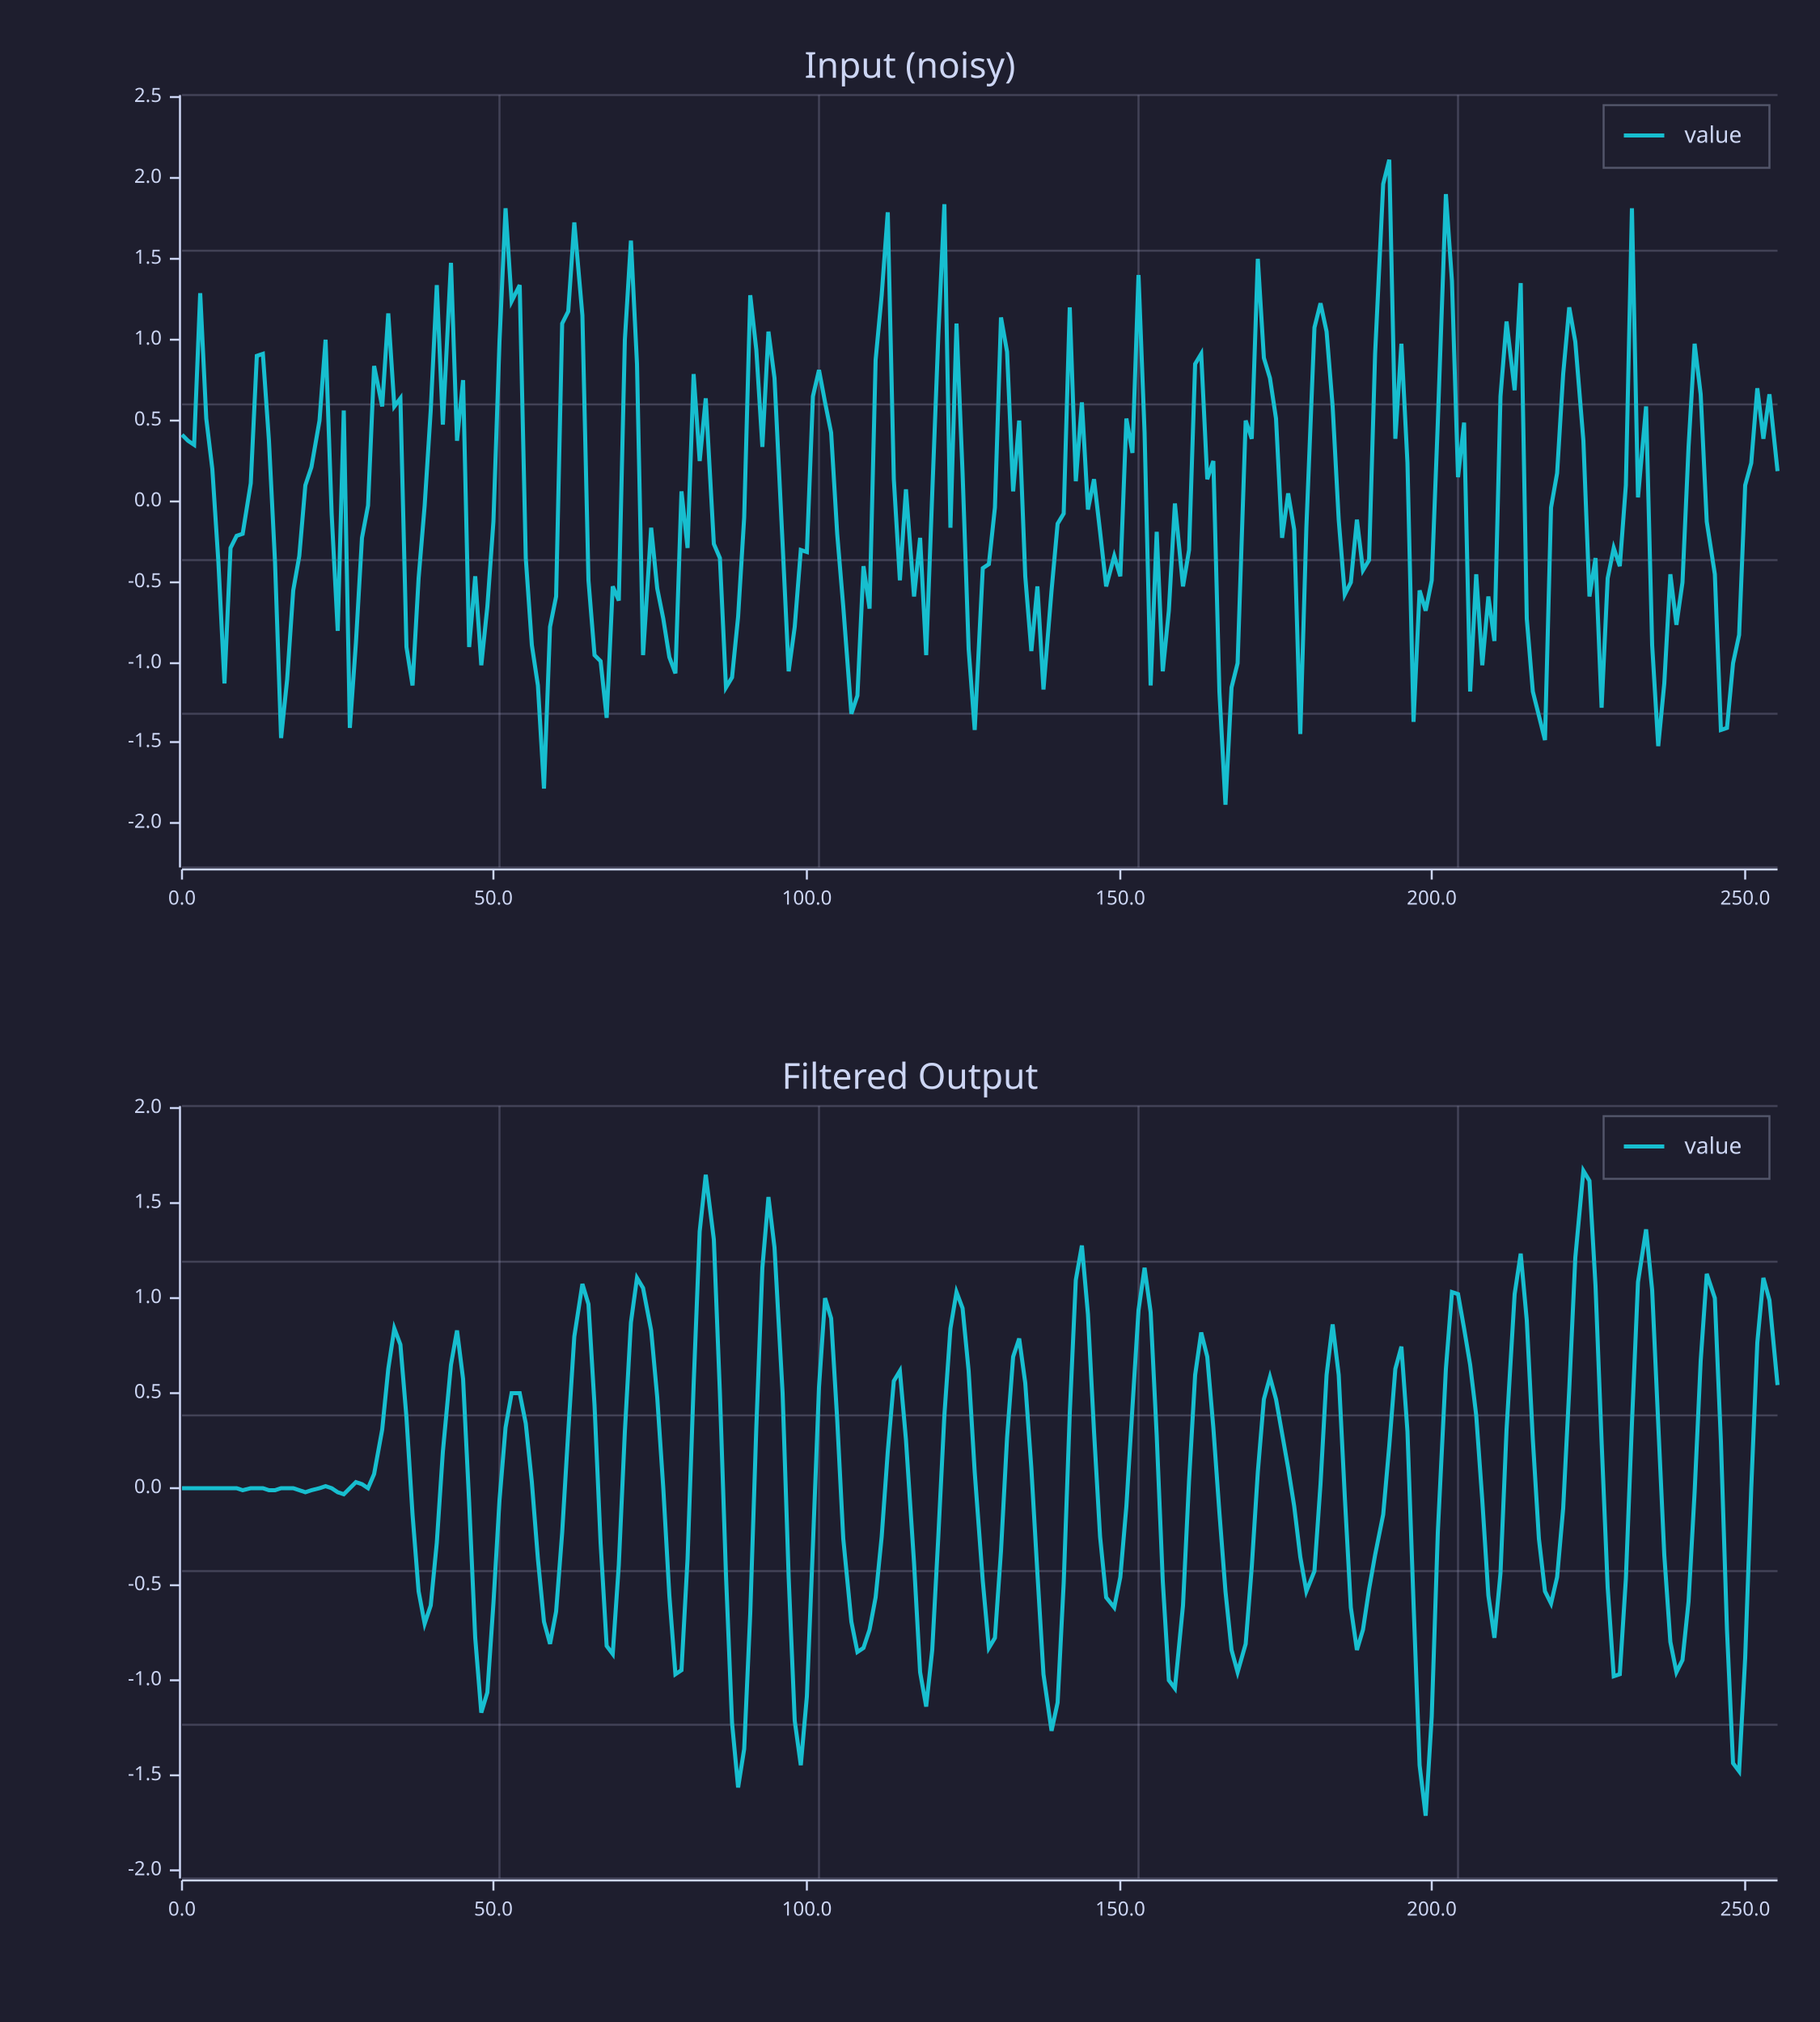
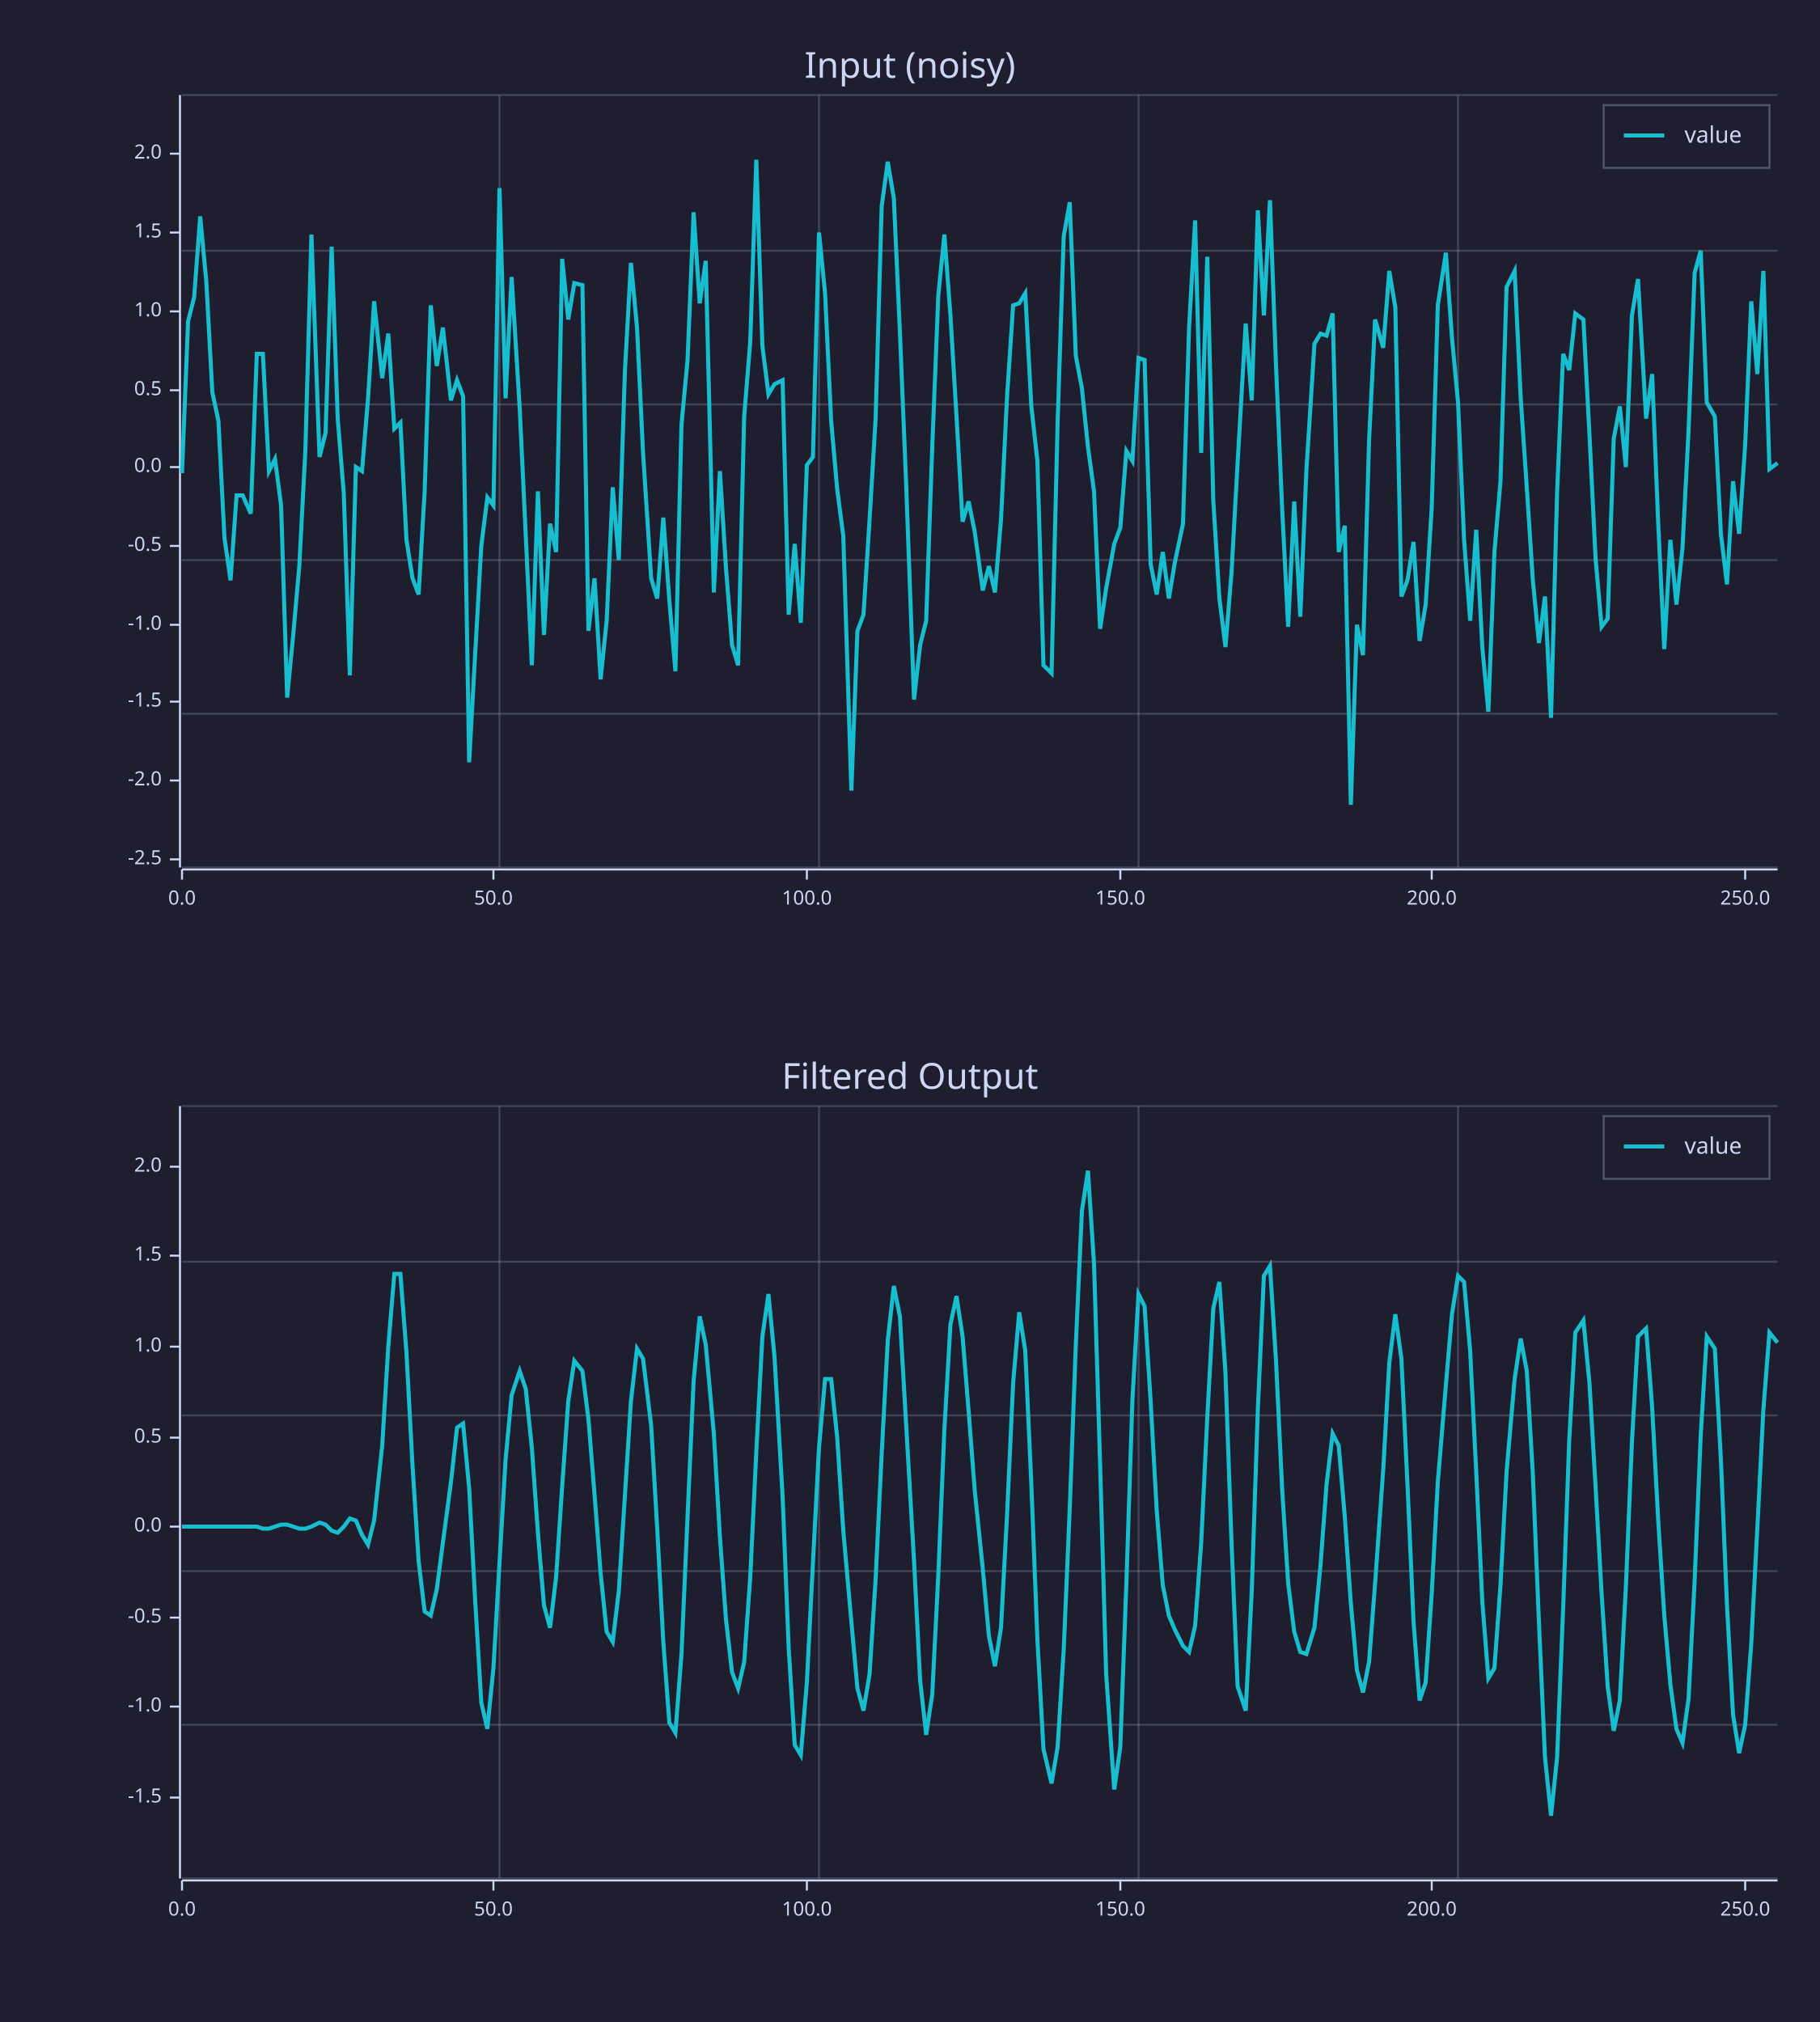
<svg xmlns="http://www.w3.org/2000/svg" width="900" height="1000" viewBox="0 0 900 1000">
  <rect x="0" y="0" width="900" height="1000" opacity="1" fill="#1E1E2E" stroke="none" />
  <text x="450" y="25" dy="0.76em" text-anchor="middle" font-family="sans-serif" font-size="17.742" opacity="1" fill="#CDD6F4">
Input (noisy)
</text>
  <text x="20" y="238" dy="0.76em" text-anchor="middle" font-family="sans-serif" font-size="11.29" opacity="1" fill="#CDD6F4" transform="rotate(270, 20, 238)">

</text>
  <text x="485" y="480" dy="-0.5ex" text-anchor="middle" font-family="sans-serif" font-size="11.29" opacity="1" fill="#CDD6F4">

</text>
  <polyline fill="none" opacity="1" stroke="#CDD6F4" stroke-width="1" points="89,47 89,429 " />
-   <text x="80" y="407" dy="0.5ex" text-anchor="end" font-family="sans-serif" font-size="9.677" opacity="1" fill="#CDD6F4">
+   <text x="80" y="425" dy="0.5ex" text-anchor="end" font-family="sans-serif" font-size="9.677" opacity="1" fill="#CDD6F4">
+ -2.5
+ </text>
+   <polyline fill="none" opacity="1" stroke="#CDD6F4" stroke-width="1" points="84,425 89,425 " />
+   <text x="80" y="386" dy="0.5ex" text-anchor="end" font-family="sans-serif" font-size="9.677" opacity="1" fill="#CDD6F4">
-2.0
</text>
-   <polyline fill="none" opacity="1" stroke="#CDD6F4" stroke-width="1" points="84,407 89,407 " />
-   <text x="80" y="367" dy="0.5ex" text-anchor="end" font-family="sans-serif" font-size="9.677" opacity="1" fill="#CDD6F4">
+   <polyline fill="none" opacity="1" stroke="#CDD6F4" stroke-width="1" points="84,386 89,386 " />
+   <text x="80" y="347" dy="0.5ex" text-anchor="end" font-family="sans-serif" font-size="9.677" opacity="1" fill="#CDD6F4">
-1.5
</text>
-   <polyline fill="none" opacity="1" stroke="#CDD6F4" stroke-width="1" points="84,367 89,367 " />
-   <text x="80" y="328" dy="0.5ex" text-anchor="end" font-family="sans-serif" font-size="9.677" opacity="1" fill="#CDD6F4">
+   <polyline fill="none" opacity="1" stroke="#CDD6F4" stroke-width="1" points="84,347 89,347 " />
+   <text x="80" y="309" dy="0.5ex" text-anchor="end" font-family="sans-serif" font-size="9.677" opacity="1" fill="#CDD6F4">
-1.0
</text>
-   <polyline fill="none" opacity="1" stroke="#CDD6F4" stroke-width="1" points="84,328 89,328 " />
-   <text x="80" y="288" dy="0.5ex" text-anchor="end" font-family="sans-serif" font-size="9.677" opacity="1" fill="#CDD6F4">
+   <polyline fill="none" opacity="1" stroke="#CDD6F4" stroke-width="1" points="84,309 89,309 " />
+   <text x="80" y="270" dy="0.5ex" text-anchor="end" font-family="sans-serif" font-size="9.677" opacity="1" fill="#CDD6F4">
-0.5
</text>
-   <polyline fill="none" opacity="1" stroke="#CDD6F4" stroke-width="1" points="84,288 89,288 " />
-   <text x="80" y="248" dy="0.5ex" text-anchor="end" font-family="sans-serif" font-size="9.677" opacity="1" fill="#CDD6F4">
+   <polyline fill="none" opacity="1" stroke="#CDD6F4" stroke-width="1" points="84,270 89,270 " />
+   <text x="80" y="231" dy="0.5ex" text-anchor="end" font-family="sans-serif" font-size="9.677" opacity="1" fill="#CDD6F4">
0.0
</text>
-   <polyline fill="none" opacity="1" stroke="#CDD6F4" stroke-width="1" points="84,248 89,248 " />
-   <text x="80" y="208" dy="0.5ex" text-anchor="end" font-family="sans-serif" font-size="9.677" opacity="1" fill="#CDD6F4">
+   <polyline fill="none" opacity="1" stroke="#CDD6F4" stroke-width="1" points="84,231 89,231 " />
+   <text x="80" y="193" dy="0.5ex" text-anchor="end" font-family="sans-serif" font-size="9.677" opacity="1" fill="#CDD6F4">
0.5
</text>
-   <polyline fill="none" opacity="1" stroke="#CDD6F4" stroke-width="1" points="84,208 89,208 " />
-   <text x="80" y="168" dy="0.5ex" text-anchor="end" font-family="sans-serif" font-size="9.677" opacity="1" fill="#CDD6F4">
+   <polyline fill="none" opacity="1" stroke="#CDD6F4" stroke-width="1" points="84,193 89,193 " />
+   <text x="80" y="154" dy="0.5ex" text-anchor="end" font-family="sans-serif" font-size="9.677" opacity="1" fill="#CDD6F4">
1.0
</text>
-   <polyline fill="none" opacity="1" stroke="#CDD6F4" stroke-width="1" points="84,168 89,168 " />
-   <text x="80" y="128" dy="0.5ex" text-anchor="end" font-family="sans-serif" font-size="9.677" opacity="1" fill="#CDD6F4">
+   <polyline fill="none" opacity="1" stroke="#CDD6F4" stroke-width="1" points="84,154 89,154 " />
+   <text x="80" y="115" dy="0.5ex" text-anchor="end" font-family="sans-serif" font-size="9.677" opacity="1" fill="#CDD6F4">
1.5
</text>
-   <polyline fill="none" opacity="1" stroke="#CDD6F4" stroke-width="1" points="84,128 89,128 " />
-   <text x="80" y="88" dy="0.5ex" text-anchor="end" font-family="sans-serif" font-size="9.677" opacity="1" fill="#CDD6F4">
+   <polyline fill="none" opacity="1" stroke="#CDD6F4" stroke-width="1" points="84,115 89,115 " />
+   <text x="80" y="76" dy="0.5ex" text-anchor="end" font-family="sans-serif" font-size="9.677" opacity="1" fill="#CDD6F4">
2.0
</text>
-   <polyline fill="none" opacity="1" stroke="#CDD6F4" stroke-width="1" points="84,88 89,88 " />
-   <text x="80" y="48" dy="0.5ex" text-anchor="end" font-family="sans-serif" font-size="9.677" opacity="1" fill="#CDD6F4">
- 2.5
- </text>
-   <polyline fill="none" opacity="1" stroke="#CDD6F4" stroke-width="1" points="84,48 89,48 " />
+   <polyline fill="none" opacity="1" stroke="#CDD6F4" stroke-width="1" points="84,76 89,76 " />
  <polyline fill="none" opacity="1" stroke="#CDD6F4" stroke-width="1" points="90,430 879,430 " />
  <text x="90" y="440" dy="0.76em" text-anchor="middle" font-family="sans-serif" font-size="9.677" opacity="1" fill="#CDD6F4">
0.0
</text>
  <polyline fill="none" opacity="1" stroke="#CDD6F4" stroke-width="1" points="90,430 90,435 " />
  <text x="244" y="440" dy="0.76em" text-anchor="middle" font-family="sans-serif" font-size="9.677" opacity="1" fill="#CDD6F4">
50.0
</text>
  <polyline fill="none" opacity="1" stroke="#CDD6F4" stroke-width="1" points="244,430 244,435 " />
  <text x="399" y="440" dy="0.76em" text-anchor="middle" font-family="sans-serif" font-size="9.677" opacity="1" fill="#CDD6F4">
100.0
</text>
  <polyline fill="none" opacity="1" stroke="#CDD6F4" stroke-width="1" points="399,430 399,435 " />
  <text x="554" y="440" dy="0.76em" text-anchor="middle" font-family="sans-serif" font-size="9.677" opacity="1" fill="#CDD6F4">
150.0
</text>
  <polyline fill="none" opacity="1" stroke="#CDD6F4" stroke-width="1" points="554,430 554,435 " />
  <text x="708" y="440" dy="0.76em" text-anchor="middle" font-family="sans-serif" font-size="9.677" opacity="1" fill="#CDD6F4">
200.0
</text>
  <polyline fill="none" opacity="1" stroke="#CDD6F4" stroke-width="1" points="708,430 708,435 " />
  <text x="863" y="440" dy="0.76em" text-anchor="middle" font-family="sans-serif" font-size="9.677" opacity="1" fill="#CDD6F4">
250.0
</text>
  <polyline fill="none" opacity="1" stroke="#CDD6F4" stroke-width="1" points="863,430 863,435 " />
  <polyline fill="none" opacity="0.3" stroke="#9696B4" stroke-width="1" points="90,429 879,429 " />
  <polyline fill="none" opacity="0.3" stroke="#9696B4" stroke-width="1" points="90,353 879,353 " />
  <polyline fill="none" opacity="0.3" stroke="#9696B4" stroke-width="1" points="90,277 879,277 " />
  <polyline fill="none" opacity="0.3" stroke="#9696B4" stroke-width="1" points="90,200 879,200 " />
  <polyline fill="none" opacity="0.3" stroke="#9696B4" stroke-width="1" points="90,124 879,124 " />
  <polyline fill="none" opacity="0.3" stroke="#9696B4" stroke-width="1" points="90,47 879,47 " />
  <polyline fill="none" opacity="0.3" stroke="#9696B4" stroke-width="1" points="247,429 247,47 " />
  <polyline fill="none" opacity="0.3" stroke="#9696B4" stroke-width="1" points="405,429 405,47 " />
  <polyline fill="none" opacity="0.3" stroke="#9696B4" stroke-width="1" points="563,429 563,47 " />
  <polyline fill="none" opacity="0.3" stroke="#9696B4" stroke-width="1" points="721,429 721,47 " />
-   <polyline fill="none" opacity="1" stroke="#17BECF" stroke-width="2" points="90,215 93,218 96,220 99,145 102,207 105,232 108,278 111,338 114,271 117,265 120,264 124,239 127,176 130,175 133,218 136,278 139,365 142,336 145,292 148,275 151,240 154,231 158,208 161,168 164,254 167,312 170,203 173,360 176,318 179,266 182,250 185,181 189,201 192,155 195,201 198,197 201,320 204,339 207,286 210,250 213,203 216,141 219,210 223,130 226,218 229,188 232,320 235,285 238,329 241,300 244,258 247,169 250,103 253,149 257,141 260,276 263,319 266,339 269,390 272,310 275,295 278,160 281,154 284,110 288,156 291,287 294,324 297,327 300,355 303,290 306,297 309,168 312,119 315,180 318,324 322,261 325,291 328,306 331,325 334,333 337,243 340,271 343,185 346,228 349,197 353,269 356,276 359,340 362,335 365,305 368,256 371,146 374,173 377,221 380,164 383,187 387,269 390,332 393,310 396,272 399,273 402,196 405,183 408,199 411,214 414,264 417,300 421,353 424,344 427,280 430,301 433,178 436,146 439,105 442,237 445,287 448,242 452,295 455,266 458,324 461,244 464,166 467,101 470,261 473,160 476,234 479,321 482,361 486,281 489,279 492,251 495,157 498,174 501,243 504,208 507,285 510,322 513,290 516,341 520,292 523,259 526,254 529,152 532,238 535,199 538,252 541,237 544,263 547,290 551,275 554,285 557,207 560,224 563,136 566,214 569,339 572,263 575,332 578,302 581,249 585,290 588,272 591,180 594,175 597,237 600,228 603,342 606,398 609,340 612,328 616,208 619,217 622,128 625,177 628,187 631,207 634,266 637,244 640,262 643,363 646,261 650,162 653,150 656,164 659,201 662,257 665,294 668,288 671,257 674,282 677,277 680,175 684,91 687,79 690,217 693,170 696,229 699,357 702,292 705,302 708,287 711,209 715,96 718,139 721,236 724,209 727,342 730,284 733,329 736,295 739,317 742,196 745,159 749,193 752,140 755,306 758,342 761,354 764,366 767,251 770,234 773,185 776,152 779,169 783,218 786,295 789,276 792,350 795,286 798,271 801,280 804,240 807,103 810,246 814,201 817,319 820,369 823,338 826,284 829,309 832,288 835,221 838,170 841,195 844,258 848,284 851,361 854,360 857,328 860,314 863,240 866,229 869,192 872,217 875,195 879,233 " />
+   <polyline fill="none" opacity="1" stroke="#17BECF" stroke-width="2" points="90,234 93,159 96,147 99,107 102,139 105,194 108,208 111,266 114,287 117,245 120,245 124,254 127,175 130,175 133,233 136,227 139,250 142,345 145,314 148,280 151,223 154,116 158,226 161,214 164,122 167,207 170,244 173,334 176,231 179,233 182,197 185,149 189,187 192,165 195,212 198,209 201,267 204,286 207,294 210,243 213,151 216,181 219,162 223,198 226,188 229,196 232,377 235,323 238,270 241,246 244,250 247,93 250,197 253,137 257,202 260,265 263,329 266,243 269,314 272,259 275,273 278,128 281,158 284,140 288,141 291,312 294,286 297,336 300,307 303,241 306,277 309,184 312,130 315,162 318,224 322,286 325,296 328,256 331,297 334,332 337,210 340,178 343,105 346,150 349,129 353,293 356,233 359,281 362,319 365,329 368,206 371,169 374,79 377,171 380,195 383,190 387,188 390,304 393,269 396,308 399,230 402,226 405,115 408,145 411,208 414,242 417,265 421,391 424,312 427,304 430,257 433,207 436,102 439,80 442,98 445,164 448,237 452,346 455,319 458,307 461,221 464,146 467,116 470,156 473,206 476,258 479,248 482,263 486,292 489,280 492,293 495,257 498,196 501,151 504,150 507,145 510,201 513,228 516,329 520,333 523,209 526,117 529,100 532,176 535,192 538,221 541,243 544,311 547,291 551,269 554,261 557,223 560,228 563,177 566,178 569,279 572,294 575,273 578,296 581,278 585,259 588,162 591,109 594,224 597,127 600,248 603,296 606,320 609,283 612,229 616,160 619,198 622,104 625,156 628,99 631,181 634,251 637,310 640,248 643,305 646,233 650,170 653,165 656,166 659,155 662,273 665,260 668,398 671,309 674,324 677,218 680,158 684,172 687,134 690,152 693,295 696,287 699,268 702,317 705,299 708,251 711,151 715,125 718,167 721,199 724,267 727,307 730,262 733,320 736,352 739,273 742,238 745,142 749,134 752,197 755,241 758,287 761,318 764,295 767,355 770,243 773,175 776,183 779,155 783,158 786,215 789,276 792,310 795,306 798,217 801,201 804,231 807,156 810,138 814,207 817,185 820,259 823,321 826,267 829,299 832,271 835,213 838,135 841,124 844,199 848,206 851,264 854,289 857,238 860,264 863,220 866,149 869,185 872,134 875,232 879,229 " />
  <rect x="793" y="52" width="82" height="31" opacity="0.85" fill="#1E1E2E" stroke="none" />
  <rect x="793" y="52" width="82" height="31" opacity="0.3" fill="none" stroke="#CDD6F4" />
  <text x="833" y="62" dy="0.76em" text-anchor="start" font-family="sans-serif" font-size="11.29" opacity="1" fill="#CDD6F4">
value
</text>
  <polyline fill="none" opacity="1" stroke="#17BECF" stroke-width="2" points="803,67 823,67 " />
  <text x="450" y="525" dy="0.76em" text-anchor="middle" font-family="sans-serif" font-size="17.742" opacity="1" fill="#CDD6F4">
Filtered Output
</text>
  <text x="20" y="738" dy="0.76em" text-anchor="middle" font-family="sans-serif" font-size="11.29" opacity="1" fill="#CDD6F4" transform="rotate(270, 20, 738)">

</text>
  <text x="485" y="980" dy="-0.5ex" text-anchor="middle" font-family="sans-serif" font-size="11.29" opacity="1" fill="#CDD6F4">

</text>
  <polyline fill="none" opacity="1" stroke="#CDD6F4" stroke-width="1" points="89,547 89,929 " />
-   <text x="80" y="925" dy="0.5ex" text-anchor="end" font-family="sans-serif" font-size="9.677" opacity="1" fill="#CDD6F4">
- -2.0
- </text>
-   <polyline fill="none" opacity="1" stroke="#CDD6F4" stroke-width="1" points="84,925 89,925 " />
-   <text x="80" y="878" dy="0.5ex" text-anchor="end" font-family="sans-serif" font-size="9.677" opacity="1" fill="#CDD6F4">
+   <text x="80" y="889" dy="0.5ex" text-anchor="end" font-family="sans-serif" font-size="9.677" opacity="1" fill="#CDD6F4">
-1.5
</text>
-   <polyline fill="none" opacity="1" stroke="#CDD6F4" stroke-width="1" points="84,878 89,878 " />
-   <text x="80" y="831" dy="0.5ex" text-anchor="end" font-family="sans-serif" font-size="9.677" opacity="1" fill="#CDD6F4">
+   <polyline fill="none" opacity="1" stroke="#CDD6F4" stroke-width="1" points="84,889 89,889 " />
+   <text x="80" y="844" dy="0.5ex" text-anchor="end" font-family="sans-serif" font-size="9.677" opacity="1" fill="#CDD6F4">
-1.0
</text>
-   <polyline fill="none" opacity="1" stroke="#CDD6F4" stroke-width="1" points="84,831 89,831 " />
-   <text x="80" y="784" dy="0.5ex" text-anchor="end" font-family="sans-serif" font-size="9.677" opacity="1" fill="#CDD6F4">
+   <polyline fill="none" opacity="1" stroke="#CDD6F4" stroke-width="1" points="84,844 89,844 " />
+   <text x="80" y="800" dy="0.5ex" text-anchor="end" font-family="sans-serif" font-size="9.677" opacity="1" fill="#CDD6F4">
-0.5
</text>
-   <polyline fill="none" opacity="1" stroke="#CDD6F4" stroke-width="1" points="84,784 89,784 " />
-   <text x="80" y="736" dy="0.5ex" text-anchor="end" font-family="sans-serif" font-size="9.677" opacity="1" fill="#CDD6F4">
+   <polyline fill="none" opacity="1" stroke="#CDD6F4" stroke-width="1" points="84,800 89,800 " />
+   <text x="80" y="755" dy="0.5ex" text-anchor="end" font-family="sans-serif" font-size="9.677" opacity="1" fill="#CDD6F4">
0.0
</text>
-   <polyline fill="none" opacity="1" stroke="#CDD6F4" stroke-width="1" points="84,736 89,736 " />
-   <text x="80" y="689" dy="0.5ex" text-anchor="end" font-family="sans-serif" font-size="9.677" opacity="1" fill="#CDD6F4">
+   <polyline fill="none" opacity="1" stroke="#CDD6F4" stroke-width="1" points="84,755 89,755 " />
+   <text x="80" y="711" dy="0.5ex" text-anchor="end" font-family="sans-serif" font-size="9.677" opacity="1" fill="#CDD6F4">
0.5
</text>
-   <polyline fill="none" opacity="1" stroke="#CDD6F4" stroke-width="1" points="84,689 89,689 " />
-   <text x="80" y="642" dy="0.5ex" text-anchor="end" font-family="sans-serif" font-size="9.677" opacity="1" fill="#CDD6F4">
+   <polyline fill="none" opacity="1" stroke="#CDD6F4" stroke-width="1" points="84,711 89,711 " />
+   <text x="80" y="666" dy="0.5ex" text-anchor="end" font-family="sans-serif" font-size="9.677" opacity="1" fill="#CDD6F4">
1.0
</text>
-   <polyline fill="none" opacity="1" stroke="#CDD6F4" stroke-width="1" points="84,642 89,642 " />
-   <text x="80" y="595" dy="0.5ex" text-anchor="end" font-family="sans-serif" font-size="9.677" opacity="1" fill="#CDD6F4">
+   <polyline fill="none" opacity="1" stroke="#CDD6F4" stroke-width="1" points="84,666 89,666 " />
+   <text x="80" y="621" dy="0.5ex" text-anchor="end" font-family="sans-serif" font-size="9.677" opacity="1" fill="#CDD6F4">
1.5
</text>
-   <polyline fill="none" opacity="1" stroke="#CDD6F4" stroke-width="1" points="84,595 89,595 " />
-   <text x="80" y="548" dy="0.5ex" text-anchor="end" font-family="sans-serif" font-size="9.677" opacity="1" fill="#CDD6F4">
+   <polyline fill="none" opacity="1" stroke="#CDD6F4" stroke-width="1" points="84,621 89,621 " />
+   <text x="80" y="577" dy="0.5ex" text-anchor="end" font-family="sans-serif" font-size="9.677" opacity="1" fill="#CDD6F4">
2.0
</text>
-   <polyline fill="none" opacity="1" stroke="#CDD6F4" stroke-width="1" points="84,548 89,548 " />
+   <polyline fill="none" opacity="1" stroke="#CDD6F4" stroke-width="1" points="84,577 89,577 " />
  <polyline fill="none" opacity="1" stroke="#CDD6F4" stroke-width="1" points="90,930 879,930 " />
  <text x="90" y="940" dy="0.76em" text-anchor="middle" font-family="sans-serif" font-size="9.677" opacity="1" fill="#CDD6F4">
0.0
</text>
  <polyline fill="none" opacity="1" stroke="#CDD6F4" stroke-width="1" points="90,930 90,935 " />
  <text x="244" y="940" dy="0.76em" text-anchor="middle" font-family="sans-serif" font-size="9.677" opacity="1" fill="#CDD6F4">
50.0
</text>
  <polyline fill="none" opacity="1" stroke="#CDD6F4" stroke-width="1" points="244,930 244,935 " />
  <text x="399" y="940" dy="0.76em" text-anchor="middle" font-family="sans-serif" font-size="9.677" opacity="1" fill="#CDD6F4">
100.0
</text>
  <polyline fill="none" opacity="1" stroke="#CDD6F4" stroke-width="1" points="399,930 399,935 " />
  <text x="554" y="940" dy="0.76em" text-anchor="middle" font-family="sans-serif" font-size="9.677" opacity="1" fill="#CDD6F4">
150.0
</text>
  <polyline fill="none" opacity="1" stroke="#CDD6F4" stroke-width="1" points="554,930 554,935 " />
  <text x="708" y="940" dy="0.76em" text-anchor="middle" font-family="sans-serif" font-size="9.677" opacity="1" fill="#CDD6F4">
200.0
</text>
  <polyline fill="none" opacity="1" stroke="#CDD6F4" stroke-width="1" points="708,930 708,935 " />
  <text x="863" y="940" dy="0.76em" text-anchor="middle" font-family="sans-serif" font-size="9.677" opacity="1" fill="#CDD6F4">
250.0
</text>
  <polyline fill="none" opacity="1" stroke="#CDD6F4" stroke-width="1" points="863,930 863,935 " />
  <polyline fill="none" opacity="0.3" stroke="#9696B4" stroke-width="1" points="90,929 879,929 " />
  <polyline fill="none" opacity="0.3" stroke="#9696B4" stroke-width="1" points="90,853 879,853 " />
  <polyline fill="none" opacity="0.3" stroke="#9696B4" stroke-width="1" points="90,777 879,777 " />
  <polyline fill="none" opacity="0.3" stroke="#9696B4" stroke-width="1" points="90,700 879,700 " />
  <polyline fill="none" opacity="0.3" stroke="#9696B4" stroke-width="1" points="90,624 879,624 " />
  <polyline fill="none" opacity="0.3" stroke="#9696B4" stroke-width="1" points="90,547 879,547 " />
  <polyline fill="none" opacity="0.3" stroke="#9696B4" stroke-width="1" points="247,929 247,547 " />
  <polyline fill="none" opacity="0.3" stroke="#9696B4" stroke-width="1" points="405,929 405,547 " />
  <polyline fill="none" opacity="0.3" stroke="#9696B4" stroke-width="1" points="563,929 563,547 " />
  <polyline fill="none" opacity="0.3" stroke="#9696B4" stroke-width="1" points="721,929 721,547 " />
-   <polyline fill="none" opacity="1" stroke="#17BECF" stroke-width="2" points="90,736 93,736 96,736 99,736 102,736 105,736 108,736 111,736 114,736 117,736 120,737 124,736 127,736 130,736 133,737 136,737 139,736 142,736 145,736 148,737 151,738 154,737 158,736 161,735 164,736 167,738 170,739 173,736 176,733 179,734 182,736 185,729 189,707 192,677 195,657 198,665 201,701 204,749 207,787 210,803 213,794 216,763 219,718 223,675 226,658 229,682 232,743 235,810 238,847 241,837 244,793 247,742 250,706 253,689 257,689 260,704 263,733 266,771 269,802 272,813 275,797 278,758 281,708 284,661 288,635 291,645 294,695 297,763 300,814 303,818 306,774 309,708 312,654 315,632 318,637 322,658 325,691 328,736 331,789 334,828 337,826 340,771 343,685 346,609 349,581 353,613 356,689 359,779 362,852 365,884 368,865 371,798 374,706 377,627 380,592 383,617 387,689 390,780 393,851 396,873 399,839 402,764 405,686 408,642 411,652 414,702 417,761 421,802 424,817 427,815 430,806 433,790 436,760 439,718 442,683 445,678 448,712 452,773 455,827 458,844 461,816 464,760 467,700 470,657 473,639 476,647 479,678 482,728 486,782 489,815 492,810 495,767 498,711 501,671 504,662 507,684 510,726 513,778 516,828 520,856 523,842 526,783 529,699 532,633 535,616 538,650 541,708 544,760 547,790 551,795 554,780 557,745 560,696 563,648 566,627 569,649 572,710 575,782 578,831 581,835 585,794 588,732 591,680 594,659 597,671 600,706 603,748 606,787 609,816 612,827 616,813 619,775 622,728 625,692 628,681 631,692 634,709 637,726 640,745 643,770 646,787 650,777 653,734 656,680 659,655 662,680 665,740 668,795 671,816 674,806 677,786 680,769 684,749 687,715 690,677 693,666 696,708 699,793 702,873 705,898 708,849 711,758 715,677 718,639 721,640 724,657 727,675 730,700 733,742 736,789 739,810 742,778 745,707 749,640 752,620 755,653 758,712 761,761 764,787 767,793 770,780 773,746 776,687 779,622 783,579 786,584 789,636 792,713 795,785 798,829 801,828 804,781 807,704 810,634 814,608 817,638 820,704 823,769 826,812 829,827 832,821 835,792 838,738 841,673 844,630 848,642 851,713 854,806 857,872 860,876 863,820 866,736 869,664 872,632 875,643 879,685 " />
+   <polyline fill="none" opacity="1" stroke="#17BECF" stroke-width="2" points="90,755 93,755 96,755 99,755 102,755 105,755 108,755 111,755 114,755 117,755 120,755 124,755 127,755 130,756 133,756 136,755 139,754 142,754 145,755 148,756 151,756 154,755 158,753 161,754 164,757 167,758 170,755 173,751 176,752 179,759 182,764 185,752 189,715 192,666 195,630 198,630 201,669 204,725 207,772 210,797 213,799 216,786 219,763 223,733 226,706 229,704 232,736 235,792 238,842 241,855 244,825 247,773 250,722 253,690 257,678 260,687 263,716 266,758 269,794 272,805 275,780 278,735 281,693 284,673 288,678 291,702 294,739 297,778 300,807 303,812 306,787 309,740 312,693 315,667 318,672 322,705 325,756 328,812 331,852 334,857 337,818 340,750 343,683 346,651 349,665 353,709 356,760 359,801 362,827 365,835 368,822 371,780 374,718 377,661 380,640 383,671 387,740 390,815 393,863 396,868 399,832 402,773 405,716 408,682 411,682 414,711 417,757 421,802 424,835 427,846 430,828 433,781 436,719 439,663 442,636 445,651 448,703 452,772 455,831 458,858 461,838 464,779 467,707 470,655 473,641 476,661 479,698 482,737 486,776 489,809 492,824 495,805 498,749 501,684 504,649 507,668 510,734 513,811 516,865 520,882 523,864 526,816 529,746 532,665 535,599 538,579 541,625 544,724 547,828 551,885 554,864 557,783 560,692 563,640 566,646 569,693 572,747 575,784 578,799 581,806 585,814 588,817 591,804 594,763 597,701 600,647 603,634 606,679 609,763 612,834 616,846 619,787 622,697 625,631 628,626 631,673 634,736 637,783 640,807 643,817 646,818 650,805 653,774 656,734 659,709 662,715 665,750 668,793 671,826 674,837 677,822 680,783 684,727 687,674 690,650 693,672 696,734 699,802 702,841 705,832 708,788 711,733 715,685 718,650 721,631 724,634 727,668 730,728 733,792 736,830 739,825 742,784 745,728 749,682 752,662 755,678 758,729 761,802 764,869 767,898 770,869 773,795 776,712 779,659 783,653 786,684 789,735 792,788 795,834 798,856 801,841 804,785 807,713 810,661 814,657 817,696 820,752 823,799 826,833 829,855 832,862 835,840 838,782 841,710 844,661 848,667 851,722 854,794 857,848 860,867 863,853 866,813 869,756 872,697 875,659 879,664 " />
  <rect x="793" y="552" width="82" height="31" opacity="0.85" fill="#1E1E2E" stroke="none" />
  <rect x="793" y="552" width="82" height="31" opacity="0.3" fill="none" stroke="#CDD6F4" />
  <text x="833" y="562" dy="0.76em" text-anchor="start" font-family="sans-serif" font-size="11.29" opacity="1" fill="#CDD6F4">
value
</text>
  <polyline fill="none" opacity="1" stroke="#17BECF" stroke-width="2" points="803,567 823,567 " />
</svg>
